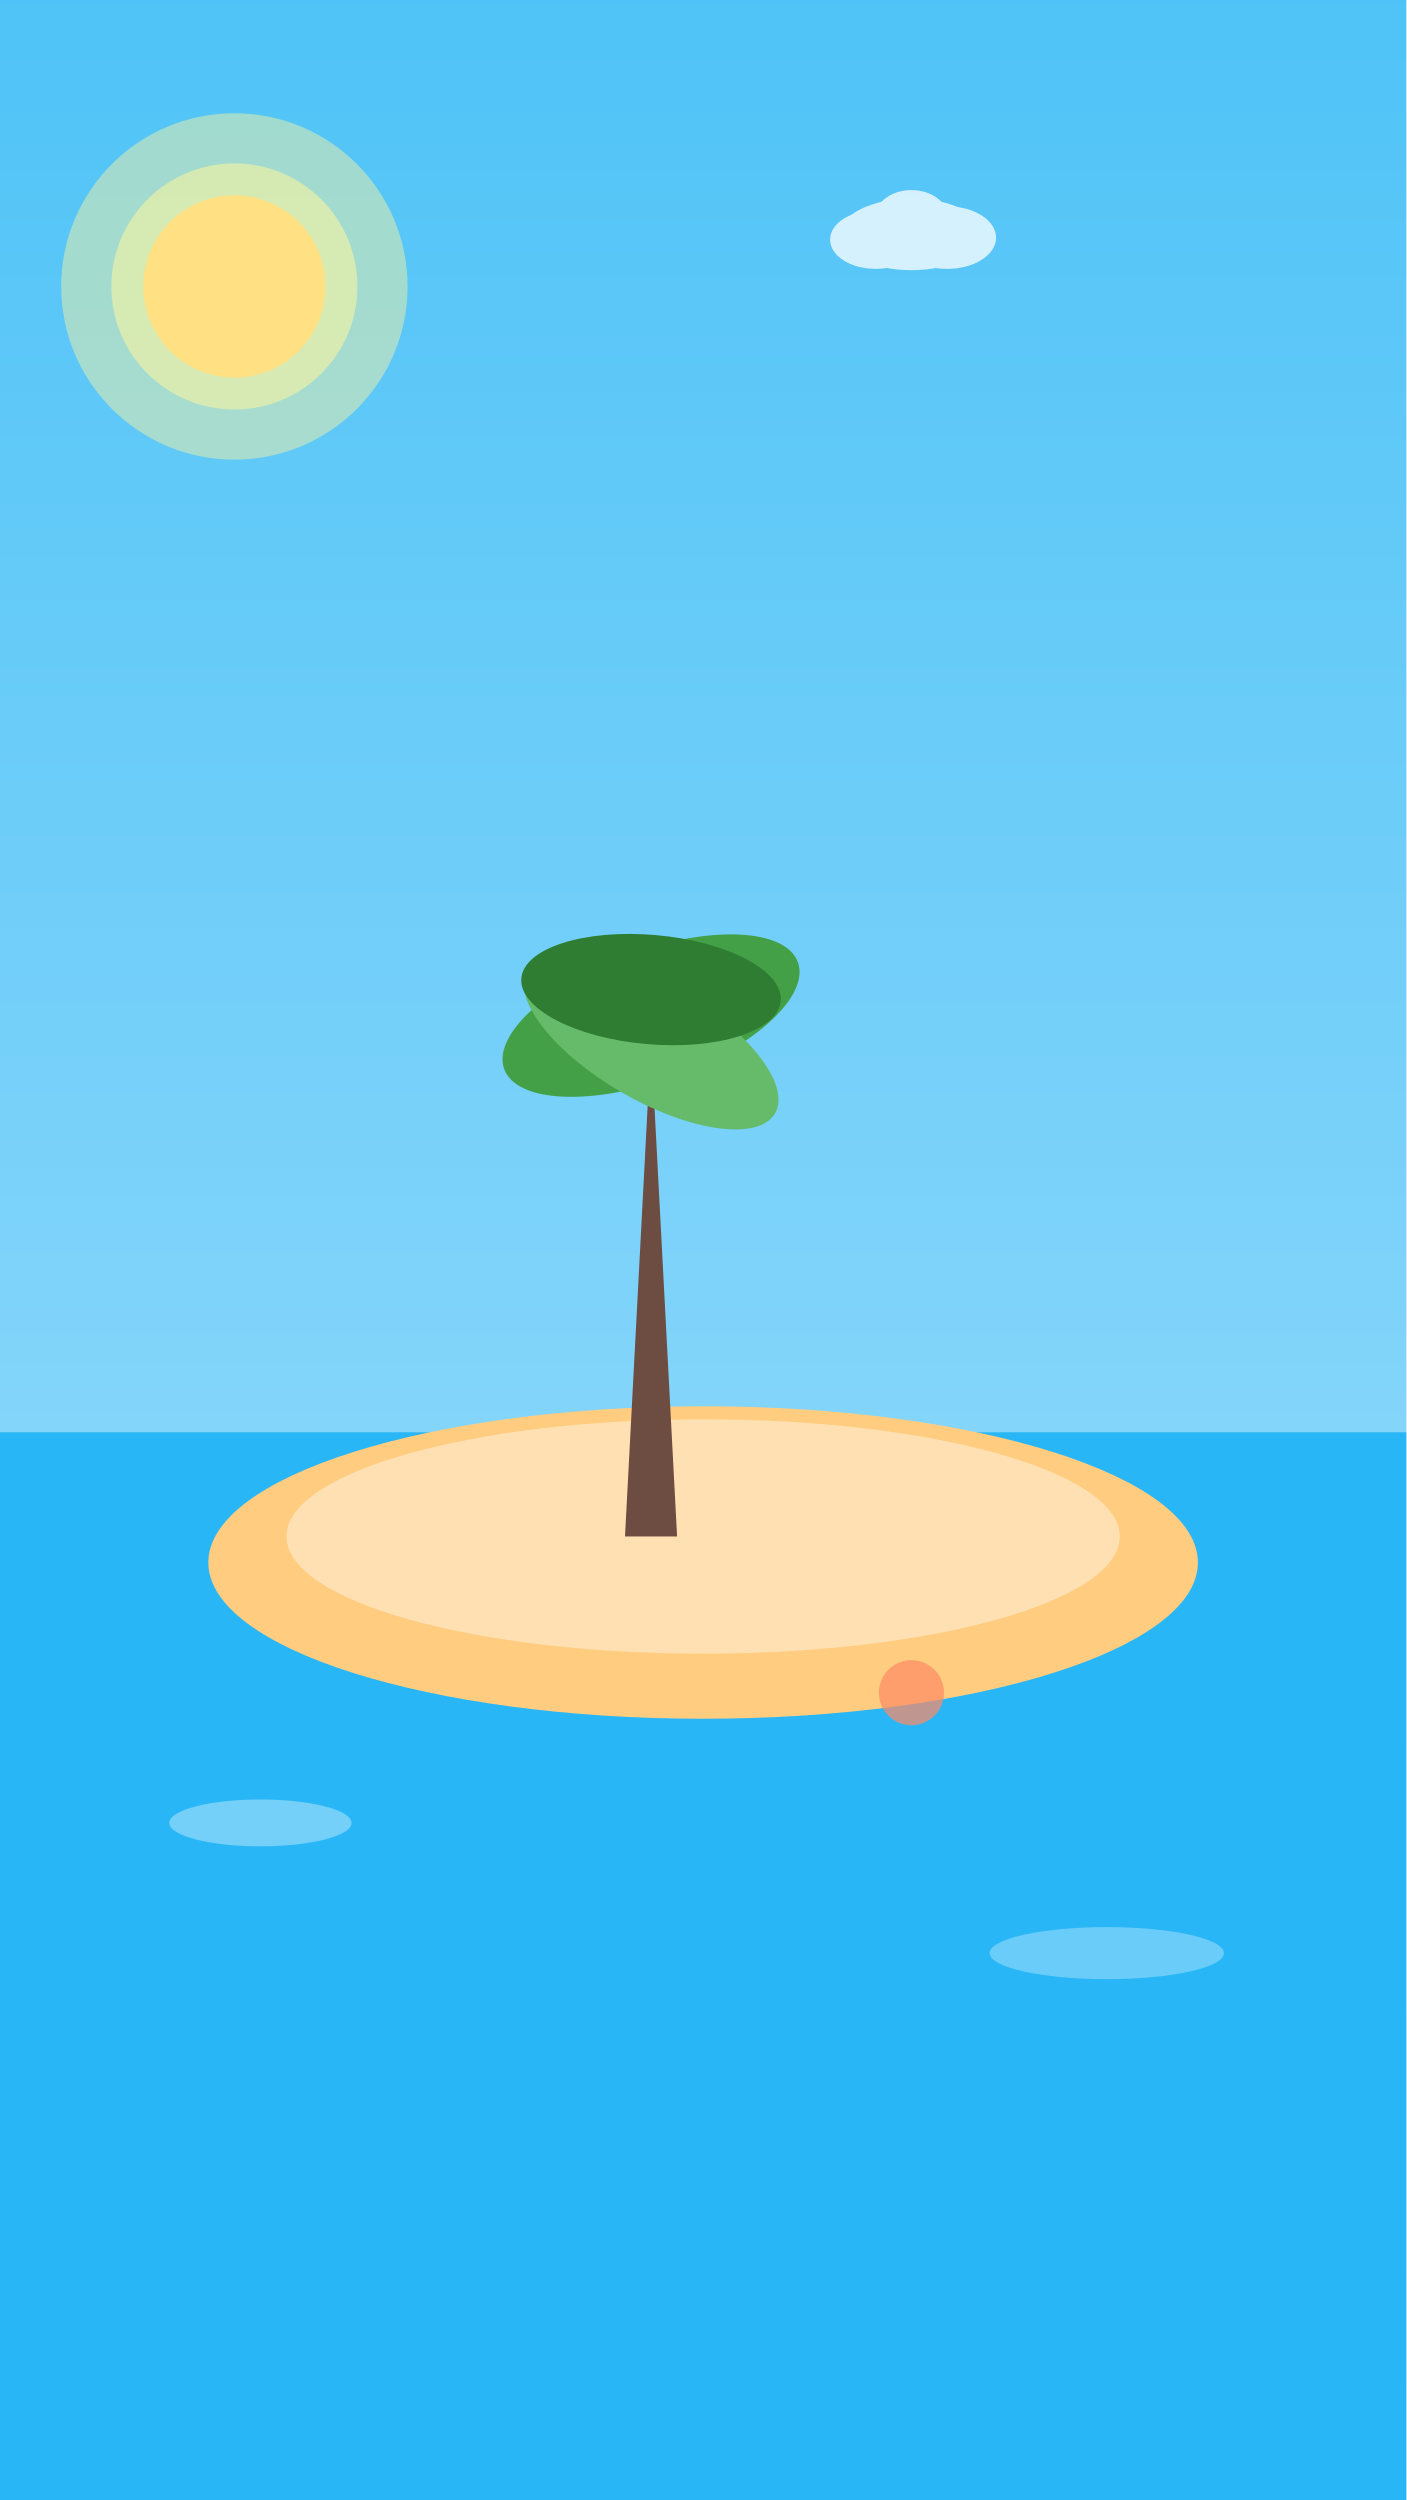
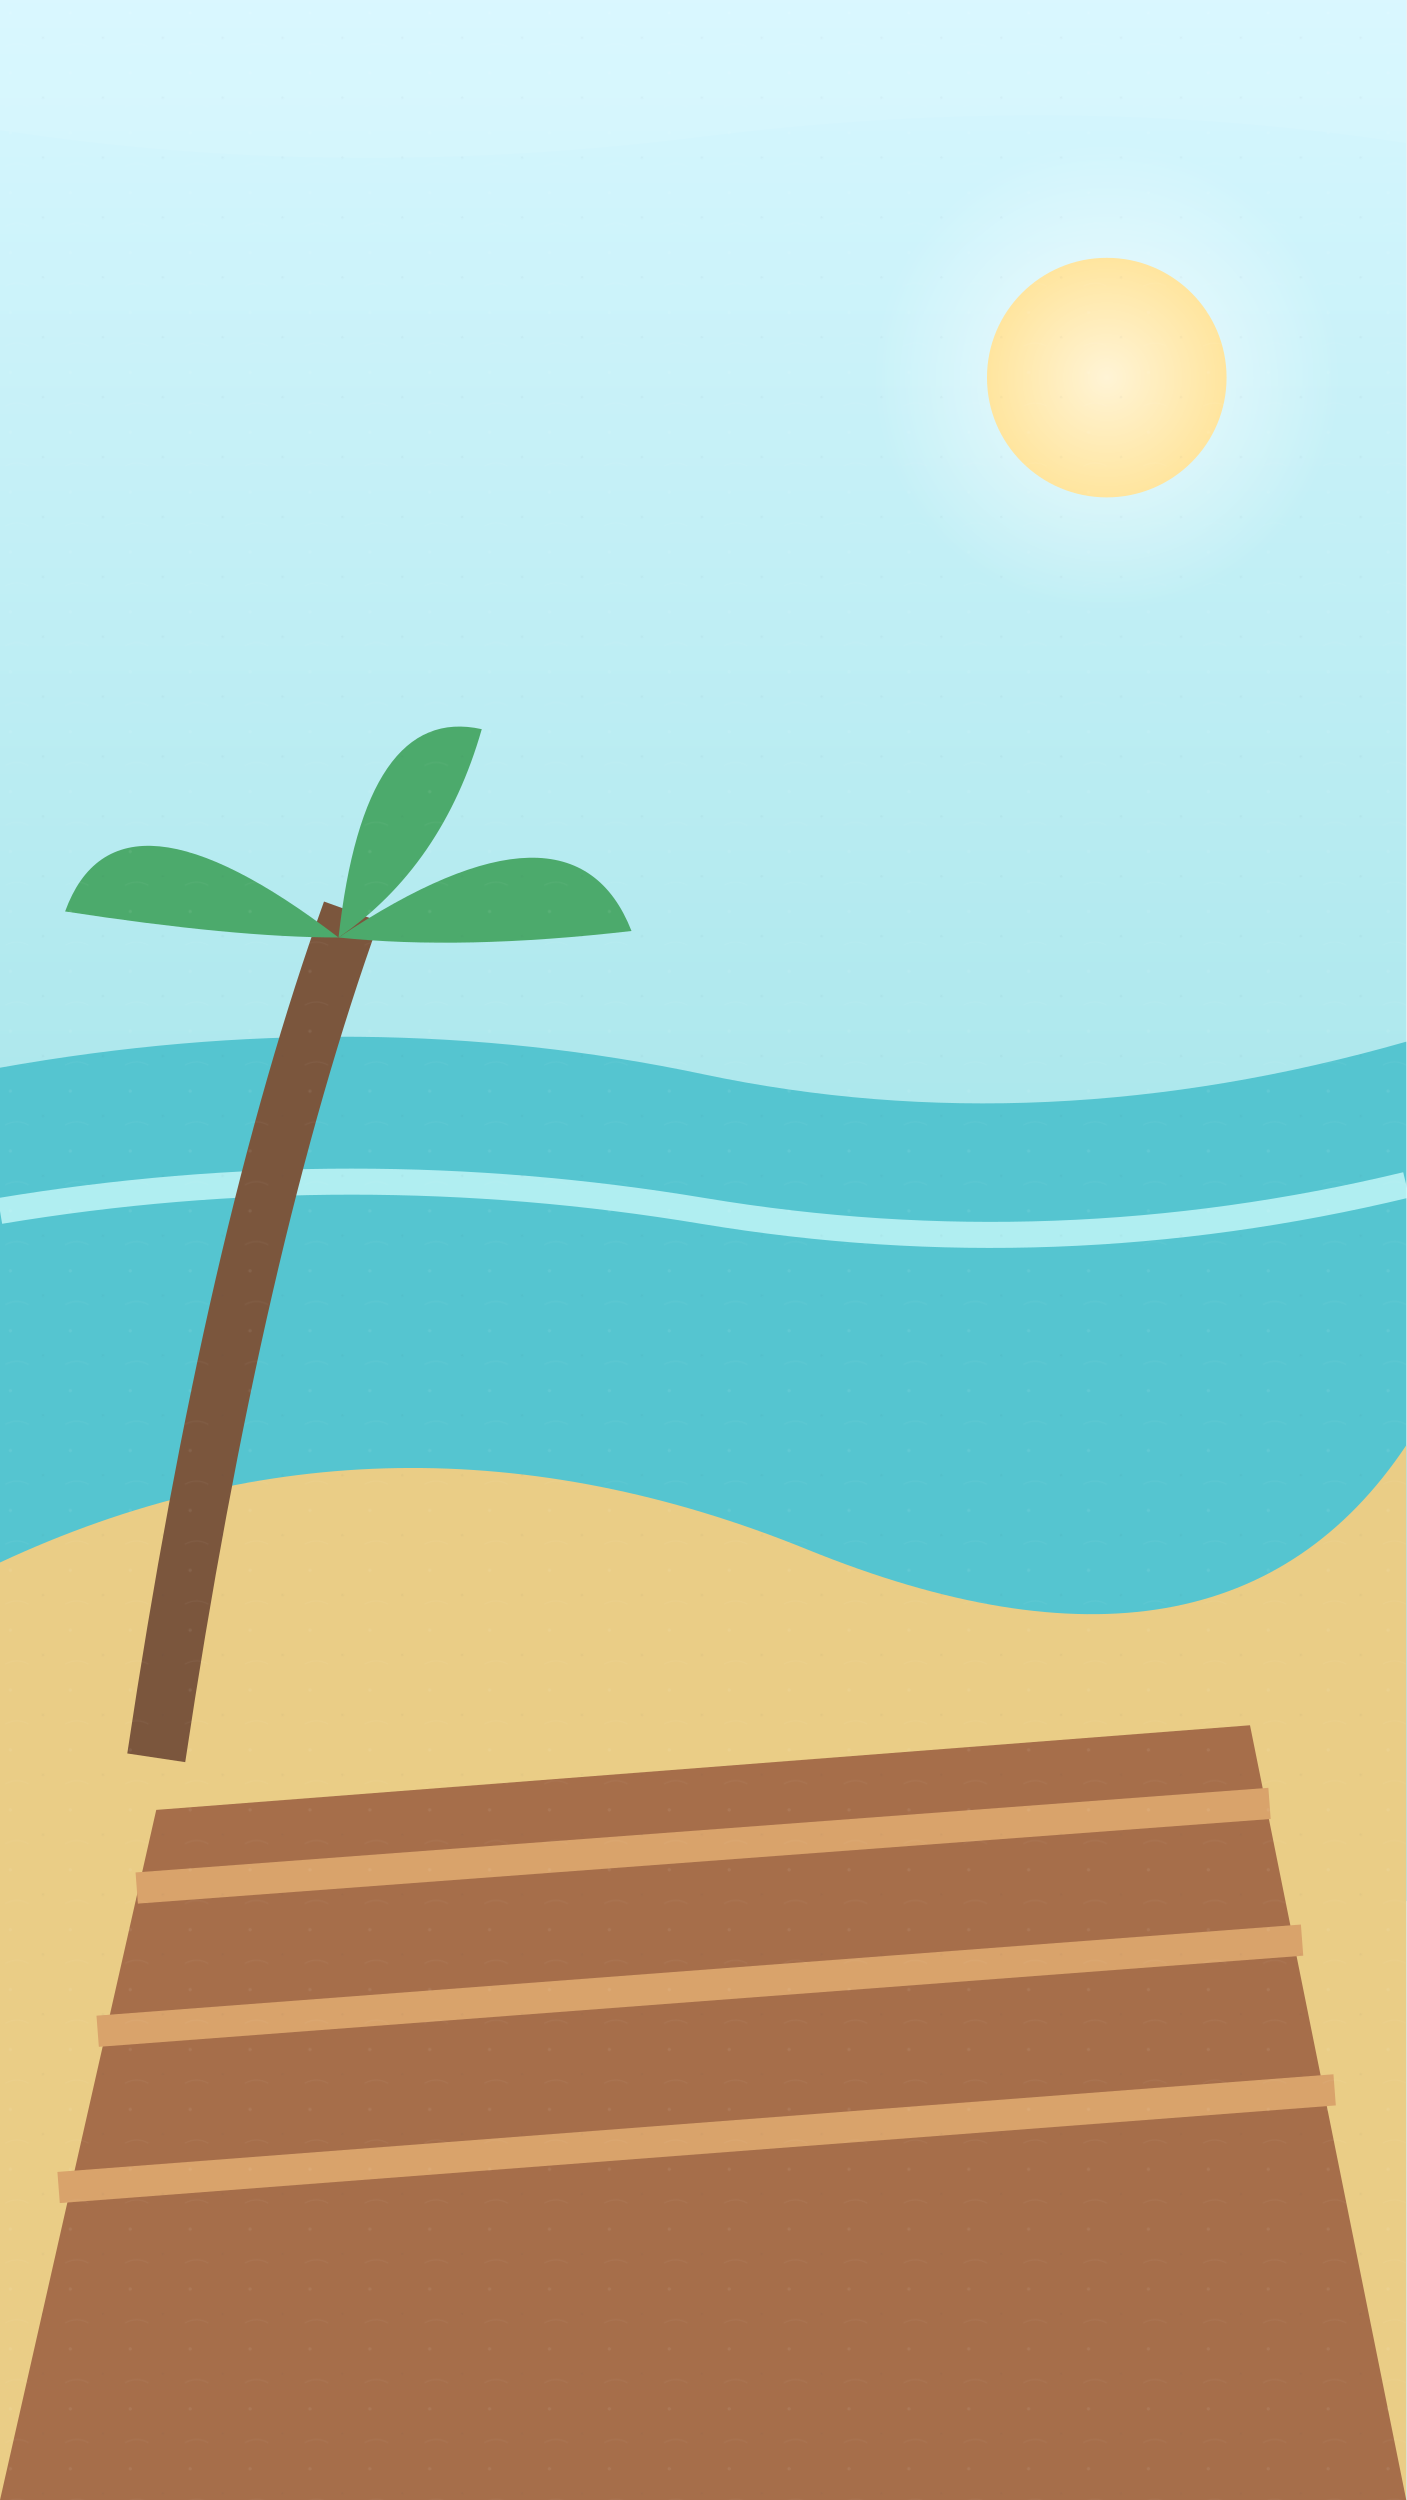
<svg xmlns="http://www.w3.org/2000/svg" width="1080" height="1920" viewBox="0 0 1080 1920">
  <defs>
-     <linearGradient id="ti" x1="0" y1="0" x2="0" y2="1">
-       <stop offset="0%" stop-color="#4FC3F7" />
-       <stop offset="55%" stop-color="#81D4FA" />
-       <stop offset="100%" stop-color="#B3E5FC" />
+     <linearGradient id="tropical_island_sky" x1="0" y1="0" x2="0" y2="1">
+       <stop offset="0" stop-color="#D8F7FF" />
+       <stop offset="1" stop-color="#76D4D5" />
    </linearGradient>
+     <linearGradient id="tropical_island_shine" x1="0" y1="0" x2="1" y2="1">
+       <stop offset="0" stop-color="#FFFFFF" stop-opacity=".45" />
+       <stop offset=".55" stop-color="#FFFFFF" stop-opacity=".05" />
+       <stop offset="1" stop-color="#1E2440" stop-opacity=".12" />
+     </linearGradient>
+     <radialGradient id="tropical_island_glow">
+       <stop offset="0" stop-color="#FFFFFF" stop-opacity=".72" />
+       <stop offset="1" stop-color="#FFFFFF" stop-opacity="0" />
+     </radialGradient>
+     <pattern id="tropical_island_grain" width="46" height="46" patternUnits="userSpaceOnUse">
+       <circle cx="8" cy="10" r="1.3" fill="#FFFFFF" opacity=".12" />
+       <circle cx="33" cy="29" r="1" fill="#24304A" opacity=".06" />
+       <path d="M4 36 Q13 31 22 36" fill="none" stroke="#FFFFFF" stroke-width="1" opacity=".07" />
+     </pattern>
  </defs>
-   <rect width="1080" height="1920" fill="url(#ti)" />
-   <circle cx="180.0" cy="220.0" r="133.0" fill="#FFF59D" opacity="0.45" />
-   <circle cx="180.0" cy="220.0" r="94.5" fill="#FFF59D" opacity="0.55" />
-   <circle cx="180.0" cy="220.0" r="70.0" fill="#FFE082" />
-   <g opacity="0.75">
-     <ellipse cx="700.0" cy="180.0" rx="55" ry="27.5" fill="#FFFFFF" />
-     <ellipse cx="672.5" cy="184.0" rx="35.0" ry="22.5" fill="#FFFFFF" />
-     <ellipse cx="727.5" cy="182.5" rx="37.5" ry="24.0" fill="#FFFFFF" />
-     <ellipse cx="700.0" cy="166.0" rx="27.5" ry="20.0" fill="#FFFFFF" />
+   <rect width="1080" height="1920" fill="url(#tropical_island_sky)" />
+   <circle cx="850" cy="290" r="92" fill="#FFD76A" />
+   <circle cx="850" cy="290" r="180" fill="url(#tropical_island_glow)" />
+   <path d="M0 820 Q280 770 540 825 T1080 800 V1460 H0Z" fill="#55C5D0" />
+   <path d="M0 930 Q270 885 540 930 T1080 910" fill="none" stroke="#D7FFFF" stroke-width="20" opacity=".7" />
+   <path d="M0 1200 Q300 1060 620 1190 T1080 1110 V1920 H0Z" fill="#EACD86" />
+   <g transform="translate(80 700)">
+     <path d="M40 650 Q100 250 190 0" fill="none" stroke="#7B563D" stroke-width="45" />
+     <g fill="#4CAA6C">
+       <path d="M180 20 q-170-130-210-20 q130 20 210 20Z" />
+       <path d="M180 20 q180-120 225-5 q-130 15-225 5Z" />
+       <path d="M180 20 q20-180 110-160 q-30 105-110 160Z" />
+     </g>
  </g>
-   <rect x="0" y="1100" width="1080" height="820" fill="#29B6F6" />
-   <ellipse cx="540" cy="1200" rx="380" ry="120" fill="#FFCC80" />
-   <ellipse cx="540" cy="1180" rx="320" ry="90" fill="#FFE0B2" />
-   <path d="M480 1180 L500 800 L520 1180 Z" fill="#6D4C41" />
-   <ellipse cx="500" cy="780" rx="120" ry="50" fill="#43A047" transform="rotate(-20 500 780)" />
-   <ellipse cx="500" cy="800" rx="110" ry="45" fill="#66BB6A" transform="rotate(30 500 800)" />
-   <ellipse cx="500" cy="760" rx="100" ry="42" fill="#2E7D32" transform="rotate(5 500 760)" />
-   <ellipse cx="200" cy="1400" rx="70" ry="18" fill="#FFFFFF" opacity="0.35" />
-   <ellipse cx="850" cy="1500" rx="90" ry="20" fill="#FFFFFF" opacity="0.3" />
-   <circle cx="700" cy="1300" r="25" fill="#FF8A65" opacity="0.7" />
+   <path d="M120 1390 L960 1325 L1080 1920 H0Z" fill="#A66E4A" />
+   <path d="M105 1450 L975 1385 M75 1560 L1000 1490 M45 1680 L1025 1605" stroke="#D9A36B" stroke-width="24" />
+   <rect width="1080" height="1920" fill="url(#tropical_island_grain)" opacity=".55" />
+   <path d="M0 0 H1080 V110 Q820 70 540 105 T0 100 Z" fill="#FFFFFF" opacity=".06" />
</svg>
